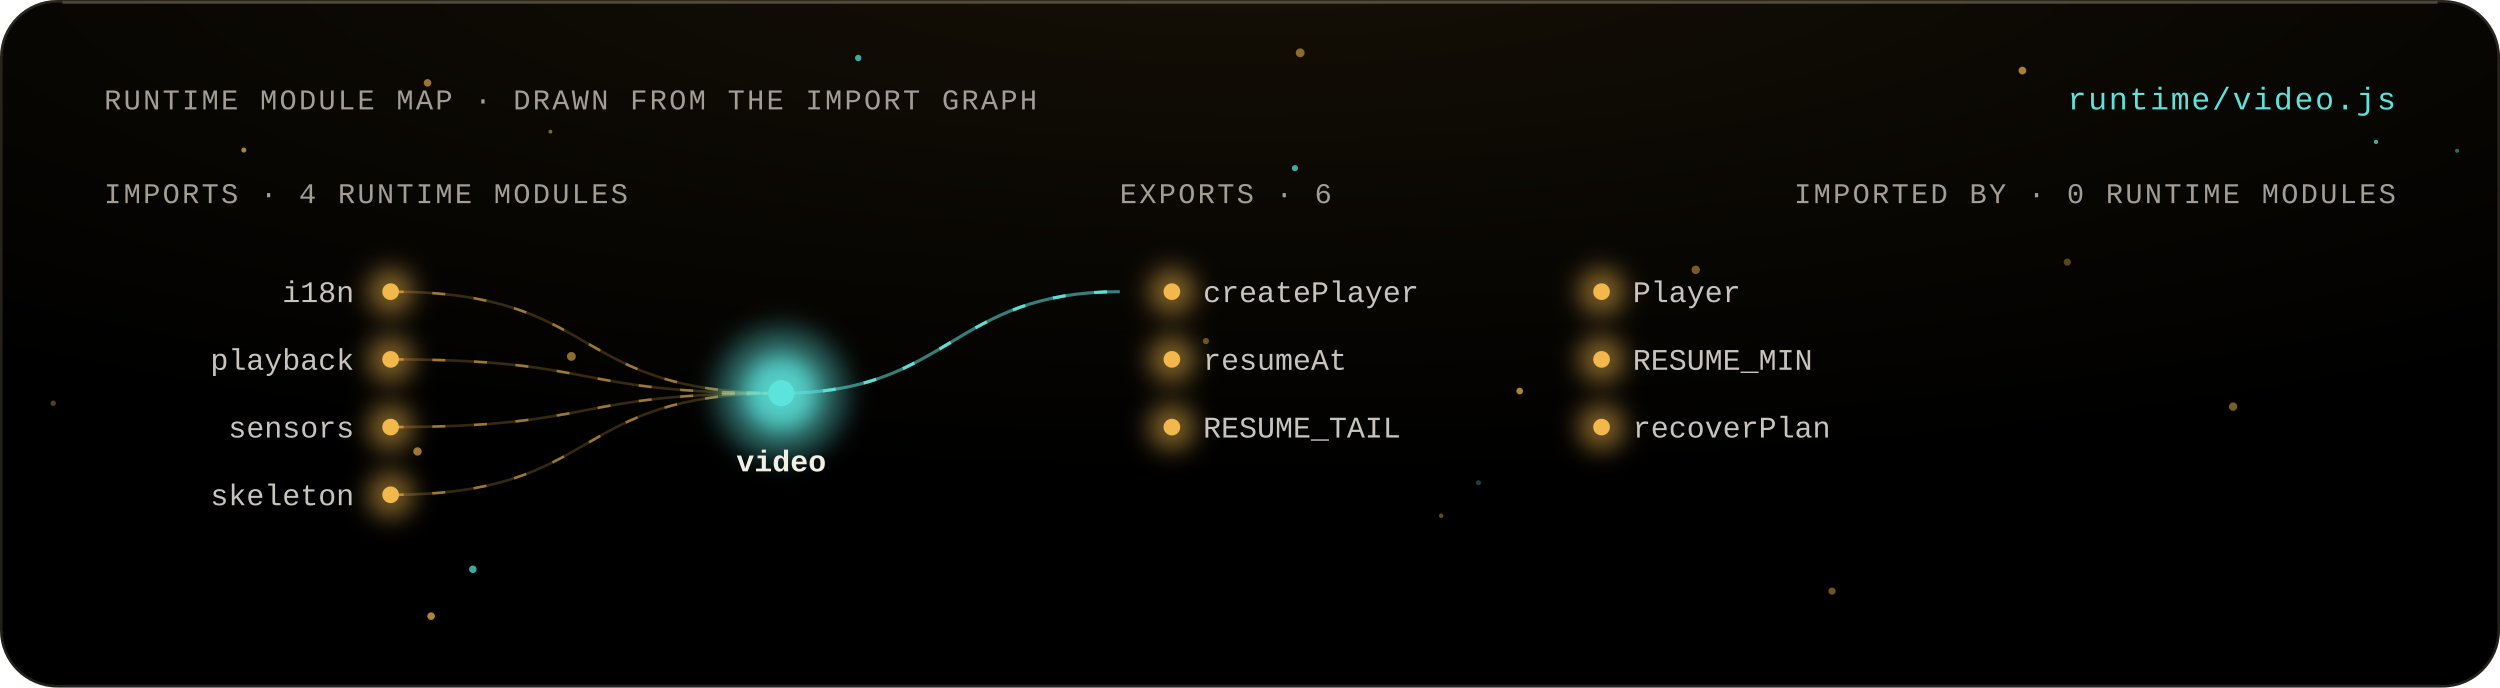
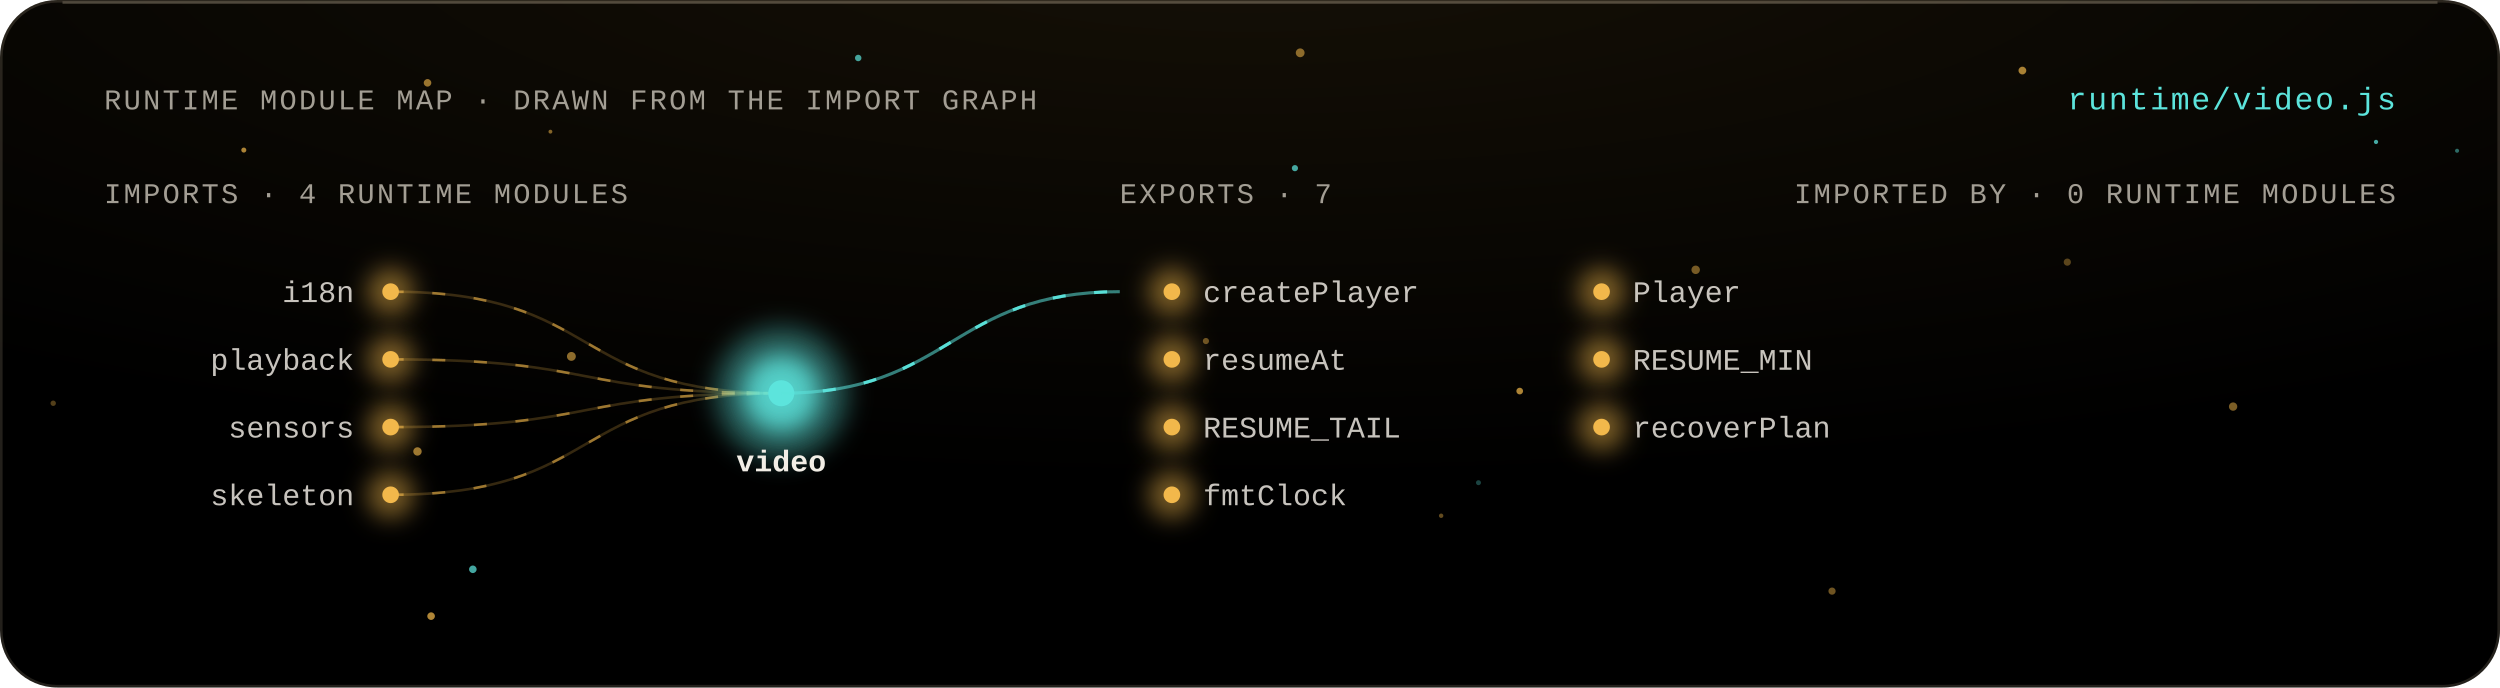
<svg xmlns="http://www.w3.org/2000/svg" viewBox="0 0 960 264" width="960" height="264" role="img" aria-labelledby="t">
  <style>
  text { font-family: 'Geist Mono', ui-monospace, 'Liberation Mono', Menlo, monospace; fill: #F2EEE6; }
  .m { fill: #A39E94; font-size: 11px; letter-spacing: .08em; }
  .l { font-size: 11.5px; }
  .h { font-size: 12px; fill: #5CE4DC; letter-spacing: .06em; }
  .flow { stroke-dasharray: 5 11; animation: flow 3s linear infinite; }
  @keyframes flow { to { stroke-dashoffset: -32; } }
  .breathe { animation: breathe 4.2s ease-in-out infinite; }
  @keyframes breathe { 50% { opacity: .38; } }
  .beat { animation: beat 2.6s ease-in-out infinite; transform-box: fill-box; transform-origin: center; }
  @keyframes beat { 50% { opacity: .55; transform: scale(1.35); } }
  .spin { transform-box: fill-box; transform-origin: center; animation: spin 48s linear infinite; }
  .spin-r { transform-box: fill-box; transform-origin: center; animation: spin 64s linear infinite reverse; }
  @keyframes spin { to { transform: rotate(360deg); } }
  @media (prefers-reduced-motion: reduce) { * { animation: none !important; } }
</style>
  <defs>
    <filter id="bloom" x="-80%" y="-80%" width="260%" height="260%">
      <feGaussianBlur stdDeviation="4.5" />
    </filter>
    <filter id="soft" x="-30%" y="-30%" width="160%" height="160%">
      <feGaussianBlur stdDeviation="1.4" />
    </filter>
    <radialGradient id="key" cx="50%" cy="-10%" r="80%">
      <stop offset="0" stop-color="#F2B84B" stop-opacity=".09" />
      <stop offset="1" stop-color="#F2B84B" stop-opacity="0" />
    </radialGradient>
    <linearGradient id="pair" x1="0" x2="1">
      <stop offset="0" stop-color="#F2B84B" />
      <stop offset="1" stop-color="#5CE4DC" />
    </linearGradient>
  </defs>
  <rect width="960" height="264" rx="22" fill="#000" />
  <rect width="960" height="264" rx="22" fill="url(#key)" />
  <rect x=".5" y=".5" width="959" height="263" rx="21.5" fill="none" stroke="rgba(255,232,196,.14)" />
  <path d="M 24 1 H 936" stroke="rgba(255,238,208,.22)" stroke-width="1" />
  <g>
    <circle cx="703.5" cy="226.99" r="1.39" fill="#F2B84B" opacity="0.46" class="breathe" style="animation-delay:-0.04s" />
    <circle cx="164.17" cy="31.81" r="1.45" fill="#F2B84B" opacity="0.62" class="breathe" style="animation-delay:-3.87s" />
    <circle cx="651.14" cy="103.61" r="1.62" fill="#F2B84B" opacity="0.48" class="breathe" style="animation-delay:-0.74s" />
    <circle cx="211.36" cy="50.56" r="0.75" fill="#F2B84B" opacity="0.53" class="breathe" style="animation-delay:-2.97s" />
    <circle cx="219.41" cy="136.86" r="1.7" fill="#F2B84B" opacity="0.58" class="breathe" style="animation-delay:-4.02s" />
    <circle cx="943.51" cy="57.89" r="0.78" fill="#5CE4DC" opacity="0.46" class="breathe" style="animation-delay:-0.31s" />
    <circle cx="165.54" cy="236.6" r="1.46" fill="#F2B84B" opacity="0.72" class="breathe" style="animation-delay:-0.61s" />
    <circle cx="567.73" cy="185.35" r="0.96" fill="#5CE4DC" opacity="0.3" class="breathe" style="animation-delay:-2.13s" />
    <circle cx="20.43" cy="154.85" r="1.04" fill="#F2B84B" opacity="0.34" class="breathe" style="animation-delay:-1.61s" />
    <circle cx="912.39" cy="54.5" r="0.82" fill="#5CE4DC" opacity="0.74" class="breathe" style="animation-delay:-0.36s" />
    <circle cx="329.55" cy="22.27" r="1.25" fill="#5CE4DC" opacity="0.7" class="breathe" style="animation-delay:-3.22s" />
    <circle cx="463.07" cy="130.96" r="1.19" fill="#F2B84B" opacity="0.43" class="breathe" style="animation-delay:-2.28s" />
    <circle cx="776.6" cy="27.1" r="1.49" fill="#F2B84B" opacity="0.68" class="breathe" style="animation-delay:-3.3s" />
    <circle cx="181.57" cy="218.61" r="1.45" fill="#5CE4DC" opacity="0.73" class="breathe" style="animation-delay:-0.97s" />
    <circle cx="793.85" cy="100.66" r="1.39" fill="#F2B84B" opacity="0.36" class="breathe" style="animation-delay:-1.02s" />
    <circle cx="160.31" cy="173.36" r="1.61" fill="#F2B84B" opacity="0.63" class="breathe" style="animation-delay:-2.69s" />
    <circle cx="553.4" cy="198.05" r="0.85" fill="#F2B84B" opacity="0.41" class="breathe" style="animation-delay:-0.55s" />
    <circle cx="583.57" cy="150.17" r="1.29" fill="#F2B84B" opacity="0.71" class="breathe" style="animation-delay:-1.7s" />
    <circle cx="497.25" cy="64.57" r="1.19" fill="#5CE4DC" opacity="0.73" class="breathe" style="animation-delay:-2.67s" />
    <circle cx="499.27" cy="20.28" r="1.69" fill="#F2B84B" opacity="0.55" class="breathe" style="animation-delay:-1.3s" />
    <circle cx="857.51" cy="156.13" r="1.6" fill="#F2B84B" opacity="0.51" class="breathe" style="animation-delay:-2.21s" />
    <circle cx="93.62" cy="57.63" r="0.97" fill="#F2B84B" opacity="0.7" class="breathe" style="animation-delay:-0.16s" />
  </g>
  <text x="40" y="42" class="m" text-anchor="start">RUNTIME MODULE MAP · DRAWN FROM THE IMPORT GRAPH</text>
  <text x="920" y="42" class="h" text-anchor="end">runtime/video.js</text>
  <text x="40" y="78" class="m" text-anchor="start">IMPORTS · 4 RUNTIME MODULES</text>
-   <text x="430" y="78" class="m" text-anchor="start">EXPORTS · 6</text>
+   <text x="430" y="78" class="m" text-anchor="start">EXPORTS · 7</text>
  <text x="920" y="78" class="m" text-anchor="end">IMPORTED BY · 0 RUNTIME MODULES</text>
  <path d="M 150 112 C 232.5 112, 217.5 151, 300 151" fill="none" stroke="#F2B84B" stroke-opacity="0.22" stroke-width="1" />
  <path d="M 150 112 C 232.5 112, 217.5 151, 300 151" fill="none" stroke="#F2B84B" stroke-opacity="0.55" stroke-width="1" class="flow" />
  <g>
    <circle cx="150" cy="112" r="9" fill="#F2B84B" opacity="0.5" filter="url(#bloom)" class="breathe" style="animation-delay:-3.49s" />
    <circle cx="150" cy="112" r="3.2" fill="#F2B84B" />
  </g>
  <text x="136" y="116" class="l" text-anchor="end" fill="#F2EEE6" fill-opacity=".82">i18n</text>
  <path d="M 150 138 C 232.5 138, 217.5 151, 300 151" fill="none" stroke="#F2B84B" stroke-opacity="0.22" stroke-width="1" />
  <path d="M 150 138 C 232.5 138, 217.5 151, 300 151" fill="none" stroke="#F2B84B" stroke-opacity="0.55" stroke-width="1" class="flow" />
  <g>
    <circle cx="150" cy="138" r="9" fill="#F2B84B" opacity="0.5" filter="url(#bloom)" class="breathe" style="animation-delay:-2.52s" />
    <circle cx="150" cy="138" r="3.2" fill="#F2B84B" />
  </g>
  <text x="136" y="142" class="l" text-anchor="end" fill="#F2EEE6" fill-opacity=".82">playback</text>
  <path d="M 150 164 C 232.5 164, 217.5 151, 300 151" fill="none" stroke="#F2B84B" stroke-opacity="0.22" stroke-width="1" />
  <path d="M 150 164 C 232.5 164, 217.5 151, 300 151" fill="none" stroke="#F2B84B" stroke-opacity="0.55" stroke-width="1" class="flow" />
  <g>
    <circle cx="150" cy="164" r="9" fill="#F2B84B" opacity="0.5" filter="url(#bloom)" class="breathe" style="animation-delay:-2.93s" />
    <circle cx="150" cy="164" r="3.2" fill="#F2B84B" />
  </g>
  <text x="136" y="168" class="l" text-anchor="end" fill="#F2EEE6" fill-opacity=".82">sensors</text>
  <path d="M 150 190 C 232.5 190, 217.5 151, 300 151" fill="none" stroke="#F2B84B" stroke-opacity="0.22" stroke-width="1" />
  <path d="M 150 190 C 232.5 190, 217.5 151, 300 151" fill="none" stroke="#F2B84B" stroke-opacity="0.55" stroke-width="1" class="flow" />
  <g>
    <circle cx="150" cy="190" r="9" fill="#F2B84B" opacity="0.5" filter="url(#bloom)" class="breathe" style="animation-delay:-3.44s" />
    <circle cx="150" cy="190" r="3.2" fill="#F2B84B" />
  </g>
  <text x="136" y="194" class="l" text-anchor="end" fill="#F2EEE6" fill-opacity=".82">skeleton</text>
  <circle cx="300" cy="151" r="26" fill="#5CE4DC" opacity=".35" filter="url(#bloom)" class="beat" />
  <g>
    <circle cx="300" cy="151" r="15" fill="#5CE4DC" opacity="0.85" filter="url(#bloom)" class="beat" style="animation-delay:-0s" />
    <circle cx="300" cy="151" r="5" fill="#5CE4DC" />
  </g>
  <text x="300" y="181" class="l" text-anchor="middle" fill="#5CE4DC" font-weight="700" font-size="13">video</text>
  <path d="M 300 151 C 365 151, 365 112, 430 112" fill="none" stroke="#5CE4DC" stroke-opacity="0.55" stroke-width="1.2" />
  <path d="M 300 151 C 365 151, 365 112, 430 112" fill="none" stroke="#5CE4DC" stroke-opacity="0.95" stroke-width="1.2" class="flow" />
  <g>
    <circle cx="450" cy="112" r="9" fill="#F2B84B" opacity="0.5" filter="url(#bloom)" class="breathe" style="animation-delay:-1.67s" />
    <circle cx="450" cy="112" r="3.2" fill="#F2B84B" />
  </g>
  <text x="462" y="116" class="l" text-anchor="start" fill="#F2EEE6" fill-opacity=".82">createPlayer</text>
  <g>
    <circle cx="615" cy="112" r="9" fill="#F2B84B" opacity="0.5" filter="url(#bloom)" class="breathe" style="animation-delay:-0.04s" />
    <circle cx="615" cy="112" r="3.2" fill="#F2B84B" />
  </g>
  <text x="627" y="116" class="l" text-anchor="start" fill="#F2EEE6" fill-opacity=".82">Player</text>
  <g>
    <circle cx="450" cy="138" r="9" fill="#F2B84B" opacity="0.5" filter="url(#bloom)" class="breathe" style="animation-delay:-3.23s" />
    <circle cx="450" cy="138" r="3.2" fill="#F2B84B" />
  </g>
  <text x="462" y="142" class="l" text-anchor="start" fill="#F2EEE6" fill-opacity=".82">resumeAt</text>
  <g>
    <circle cx="615" cy="138" r="9" fill="#F2B84B" opacity="0.5" filter="url(#bloom)" class="breathe" style="animation-delay:-2.72s" />
    <circle cx="615" cy="138" r="3.2" fill="#F2B84B" />
  </g>
  <text x="627" y="142" class="l" text-anchor="start" fill="#F2EEE6" fill-opacity=".82">RESUME_MIN</text>
  <g>
    <circle cx="450" cy="164" r="9" fill="#F2B84B" opacity="0.5" filter="url(#bloom)" class="breathe" style="animation-delay:-0.68s" />
    <circle cx="450" cy="164" r="3.2" fill="#F2B84B" />
  </g>
  <text x="462" y="168" class="l" text-anchor="start" fill="#F2EEE6" fill-opacity=".82">RESUME_TAIL</text>
  <g>
    <circle cx="615" cy="164" r="9" fill="#F2B84B" opacity="0.5" filter="url(#bloom)" class="breathe" style="animation-delay:-0.48s" />
    <circle cx="615" cy="164" r="3.2" fill="#F2B84B" />
  </g>
  <text x="627" y="168" class="l" text-anchor="start" fill="#F2EEE6" fill-opacity=".82">recoverPlan</text>
+   <g>
+     <circle cx="450" cy="190" r="9" fill="#F2B84B" opacity="0.5" filter="url(#bloom)" class="breathe" style="animation-delay:-2.96s" />
+     <circle cx="450" cy="190" r="3.2" fill="#F2B84B" />
+   </g>
+   <text x="462" y="194" class="l" text-anchor="start" fill="#F2EEE6" fill-opacity=".82">fmtClock</text>
</svg>
